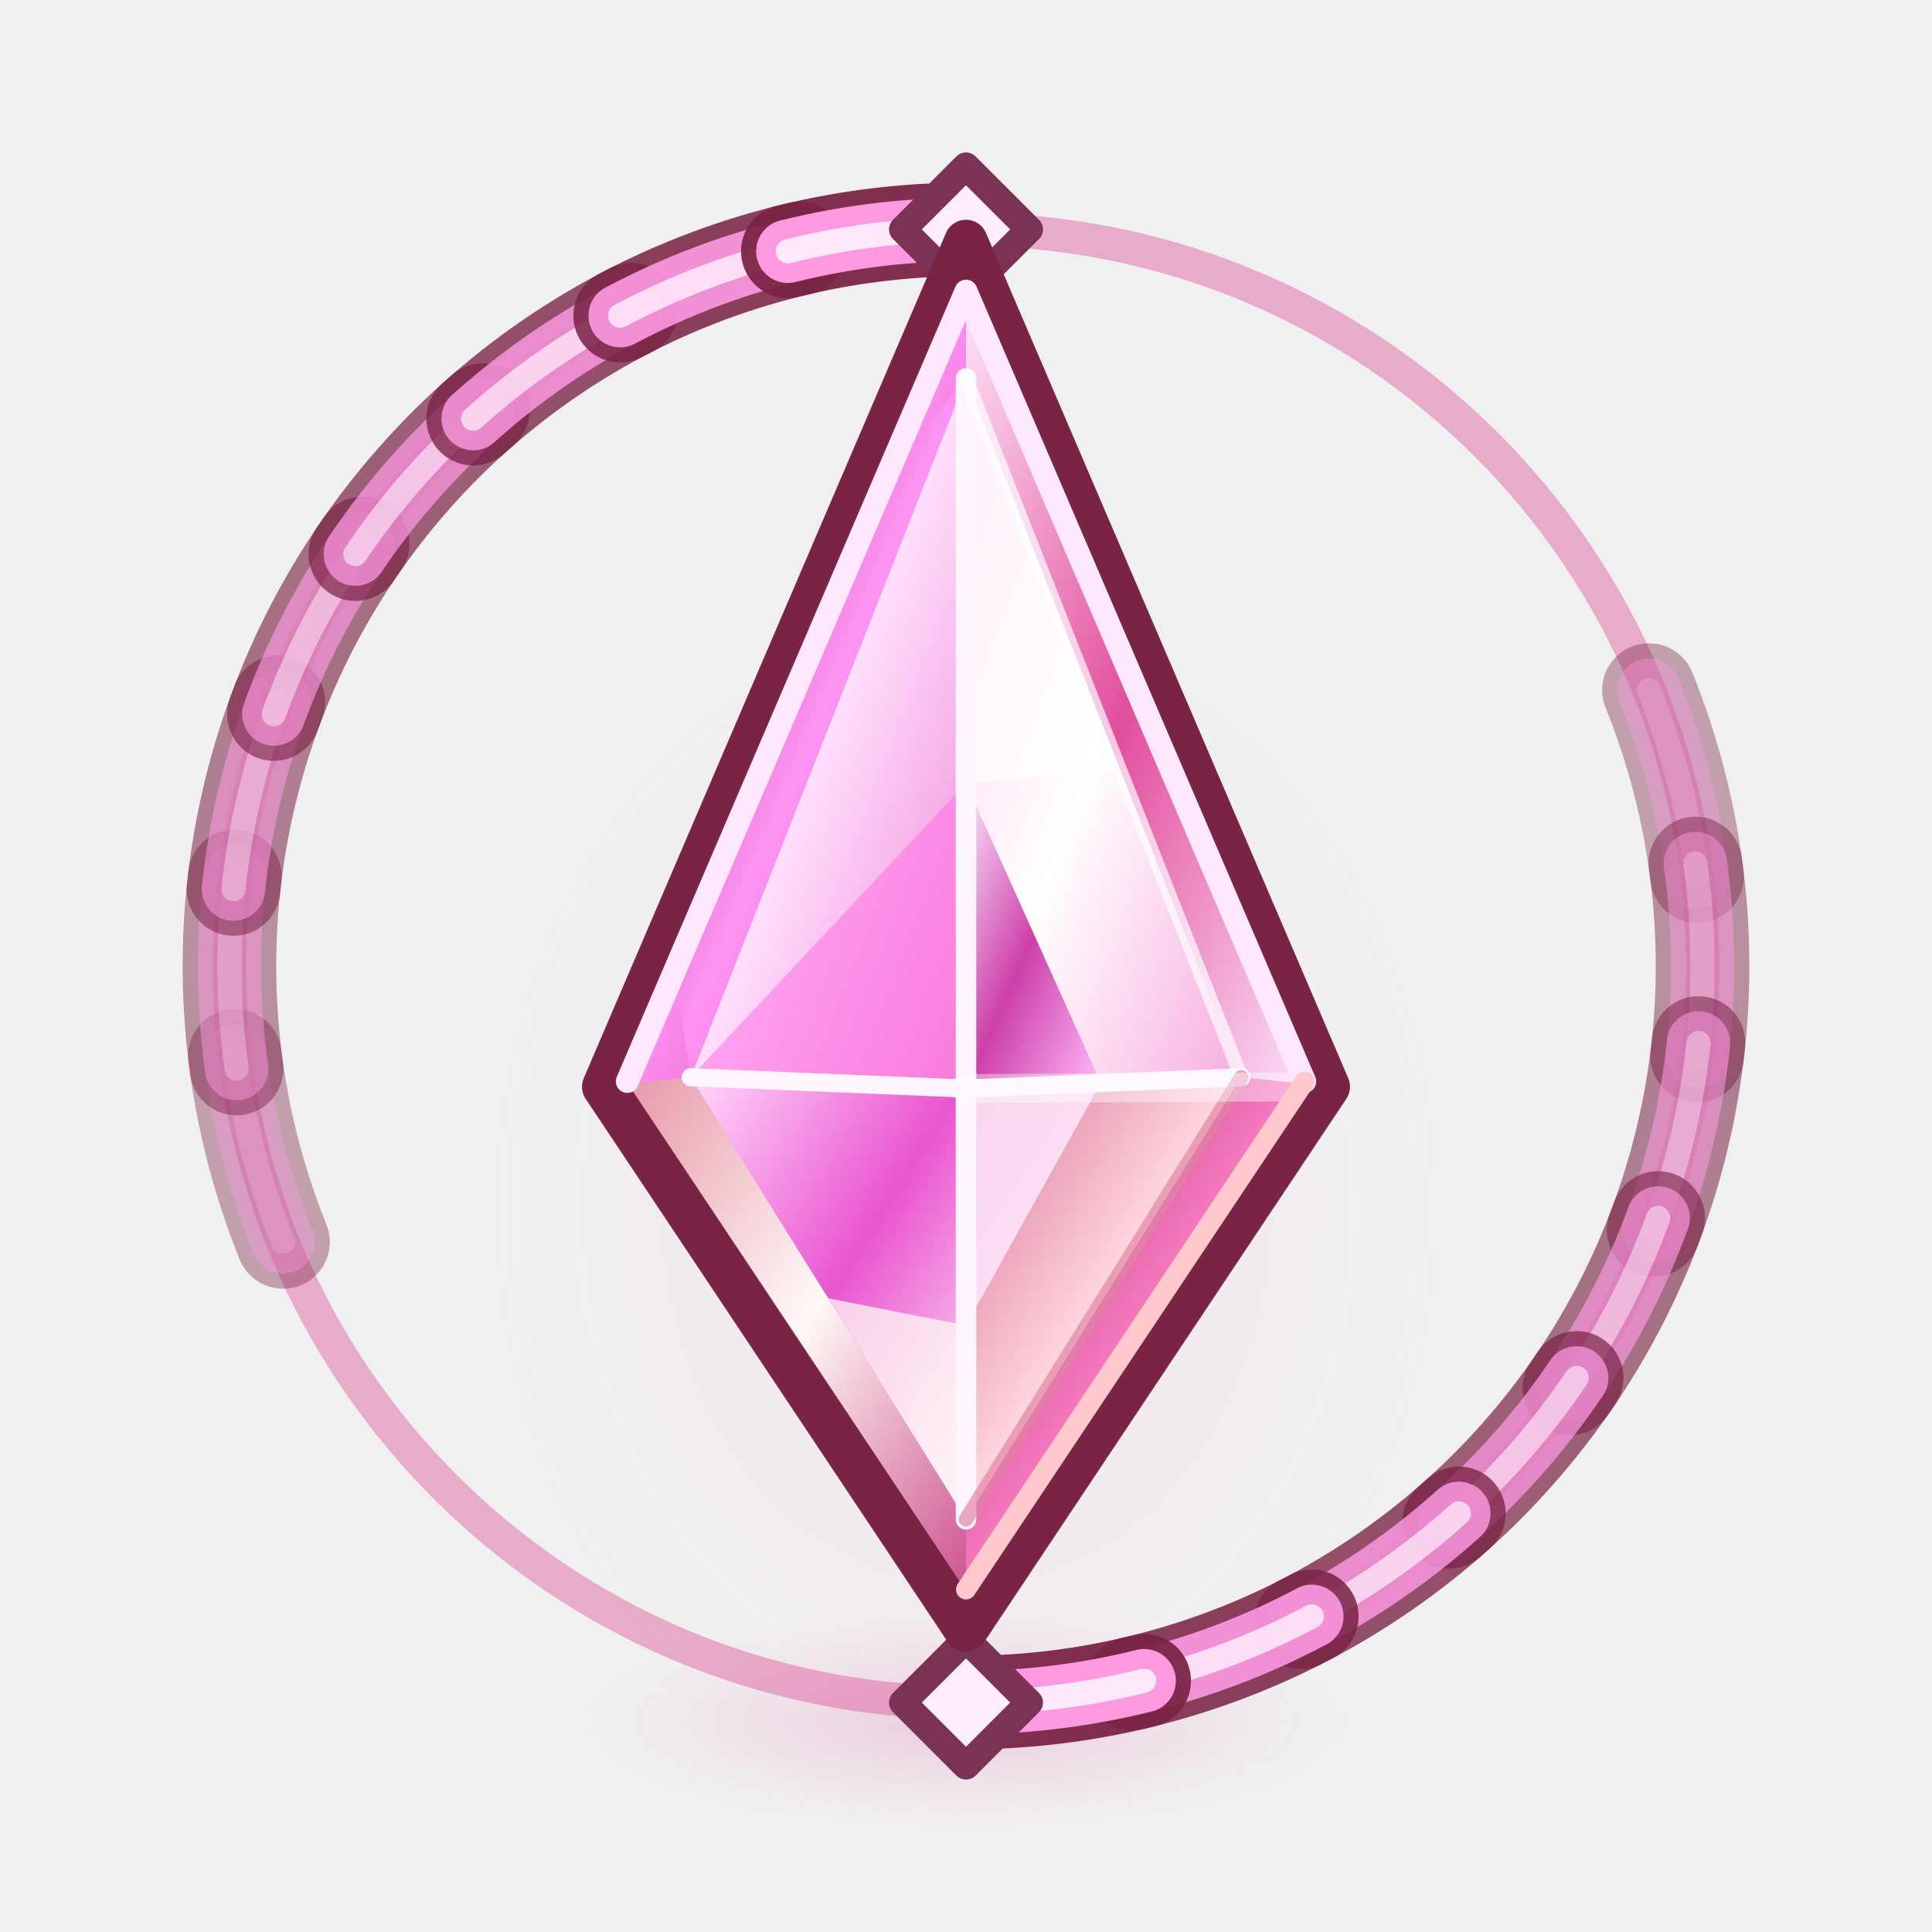
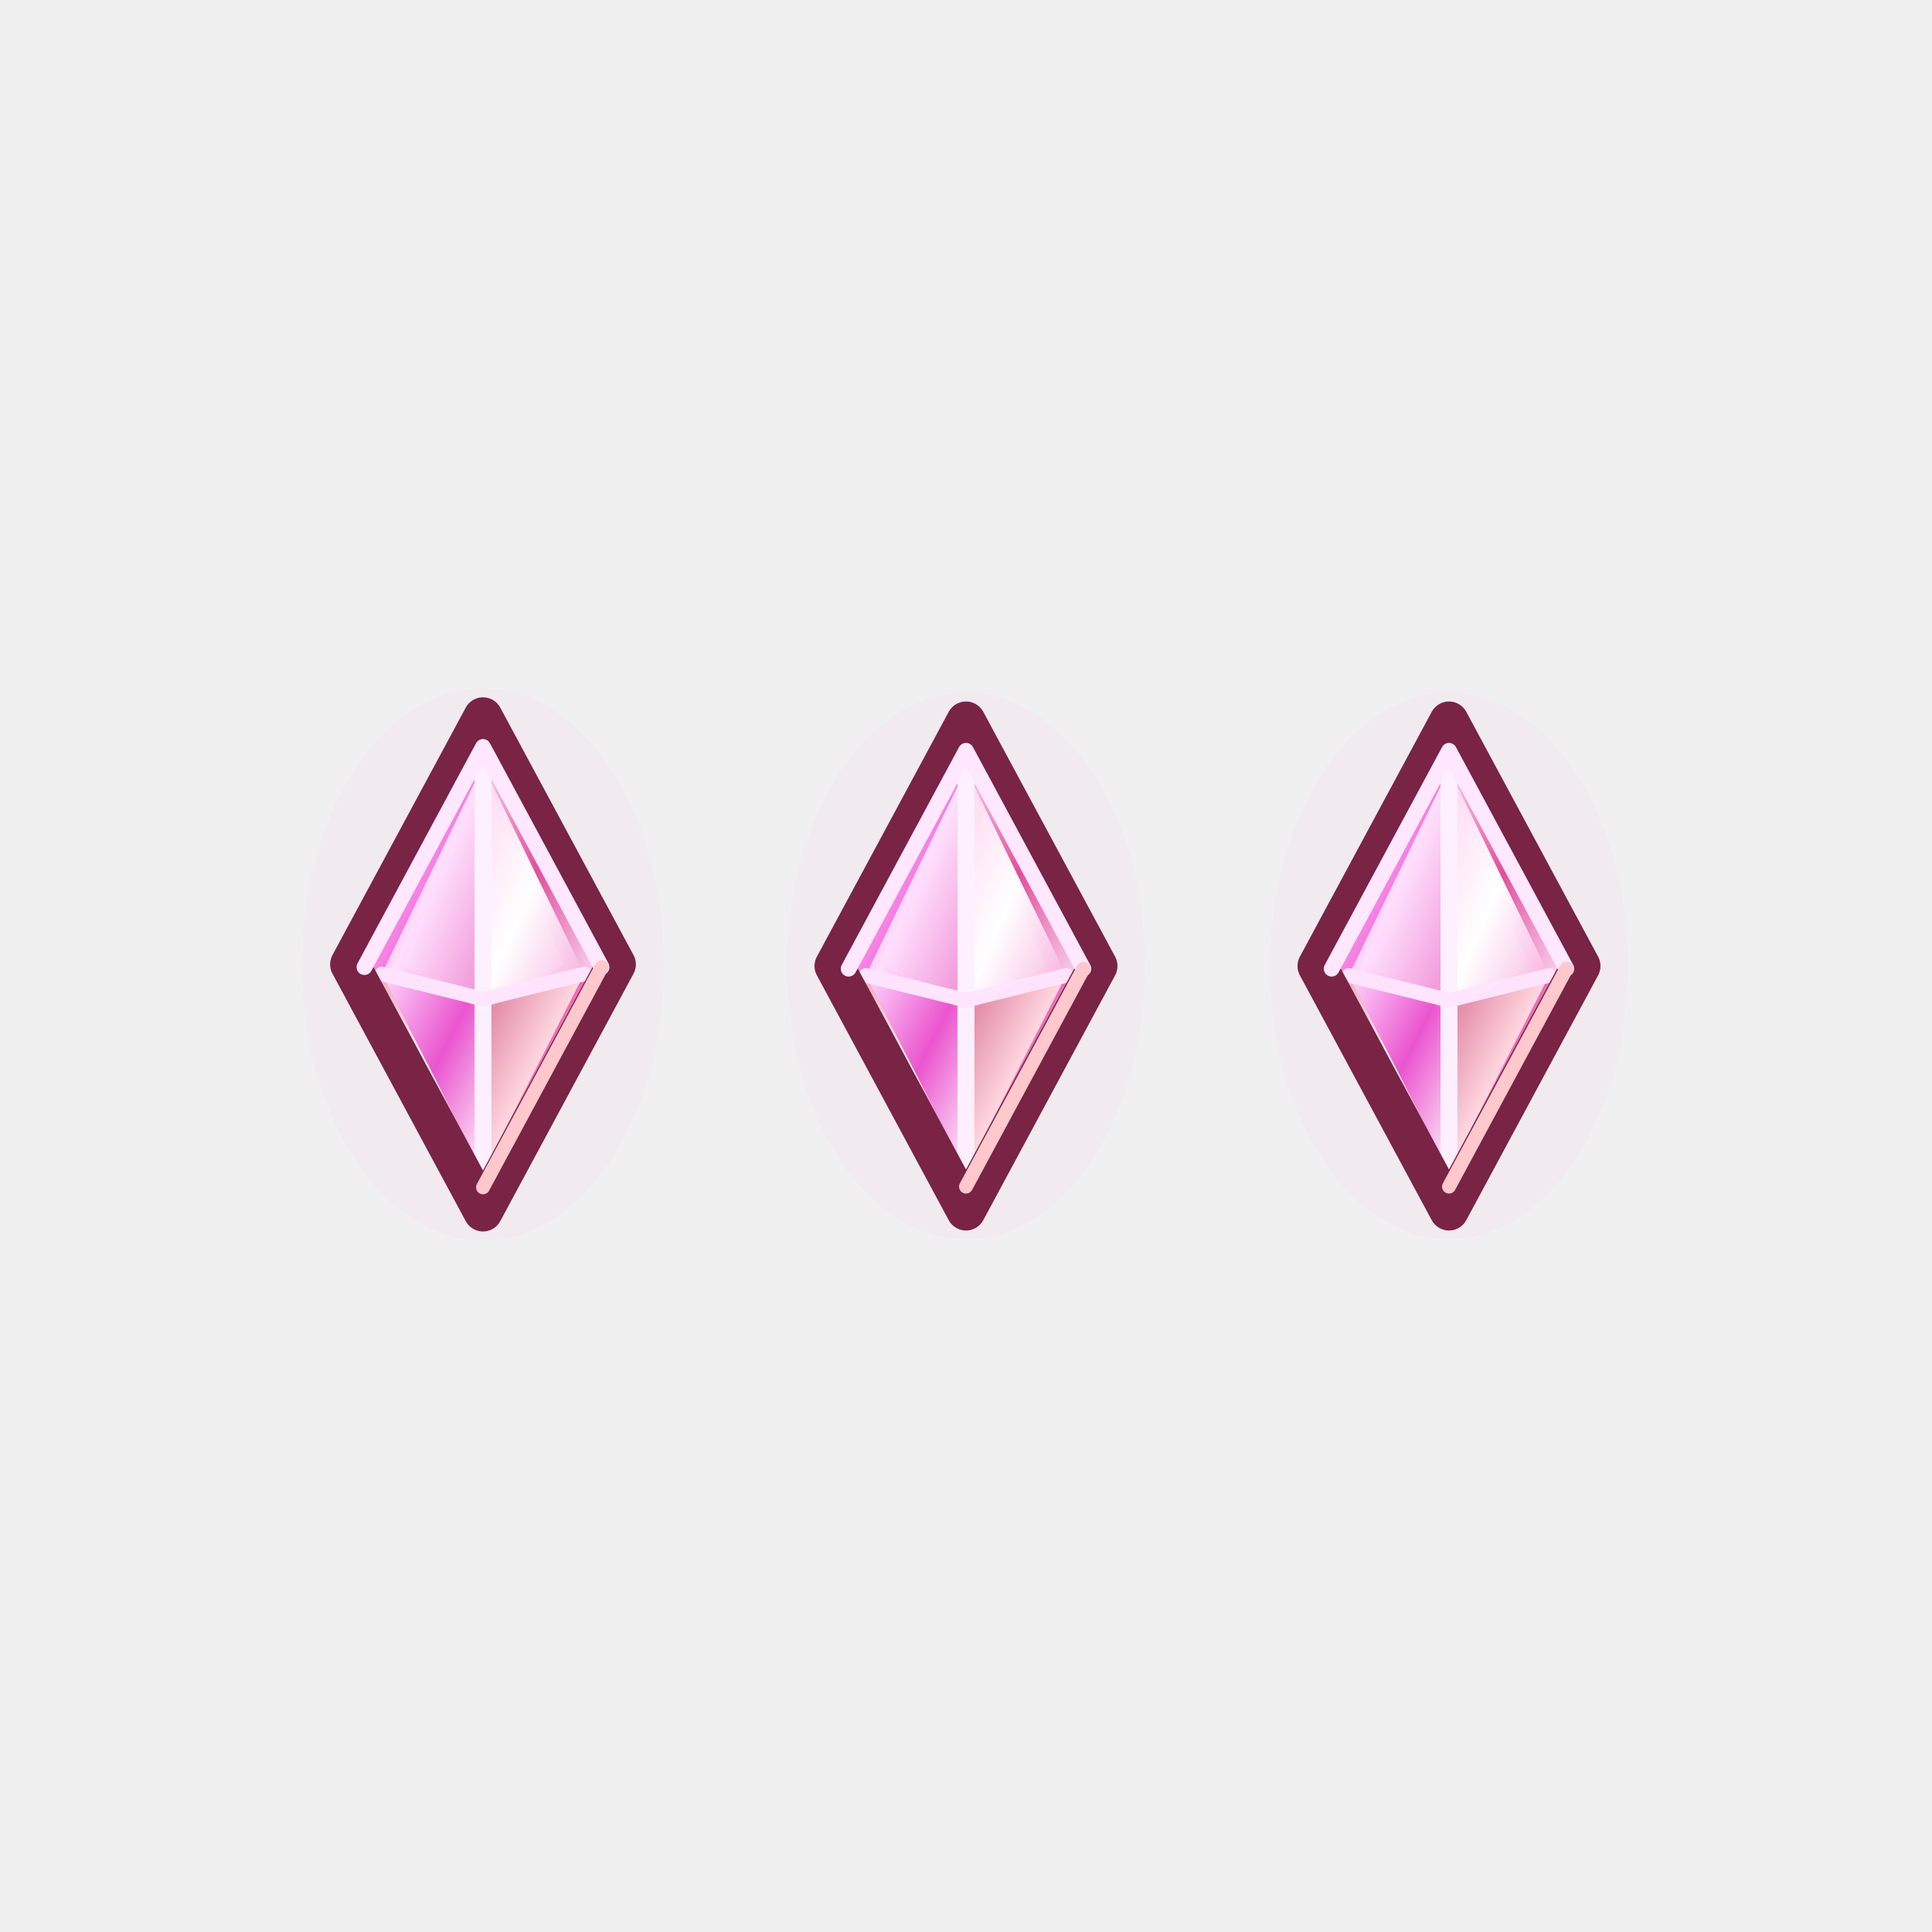
<svg xmlns="http://www.w3.org/2000/svg" width="32" height="32" viewBox="0 0 32 32">
  <defs>
    <linearGradient id="body" x1="0" y1="0" x2="1" y2="1">
      <stop stop-color="#ffe9fa" />
      <stop offset=".55" stop-color="#faa1df" />
      <stop offset="1" stop-color="#ffd8df" />
    </linearGradient>
    <linearGradient id="crown" x1="0" y1="0" x2=".8" y2="1">
      <stop stop-color="#ffb9dd" />
      <stop offset=".40" stop-color="#fef9ff" />
      <stop offset=".70" stop-color="#ffeafc" />
      <stop offset="1" stop-color="#f27dd8" />
    </linearGradient>
    <linearGradient id="left" x1="0" y1="0" x2="1" y2=".5">
      <stop stop-color="#a6326f" />
      <stop offset=".32" stop-color="#dc4eb4" />
      <stop offset=".78" stop-color="#ffbbf9" />
      <stop offset="1" stop-color="#fde9ff" />
    </linearGradient>
    <linearGradient id="right" x1="0" y1="0" x2=".7" y2="1">
      <stop stop-color="#f072c0" />
      <stop offset=".36" stop-color="#cb5490" />
      <stop offset=".7" stop-color="#ffd4ed" />
      <stop offset="1" stop-color="#fff3ed" />
    </linearGradient>
    <linearGradient id="foot" x1="0" y1="0" x2="1" y2="1">
      <stop stop-color="#ffb1fa" />
      <stop offset=".48" stop-color="#d951b3" />
      <stop offset=".52" stop-color="#ffd8fc" />
      <stop offset="1" stop-color="#eeb4ba" />
    </linearGradient>
    <linearGradient id="violet" x1="0" y1="0" x2="1" y2="1">
      <stop stop-color="#ffcbf7" />
      <stop offset=".5" stop-color="#e48e98" />
      <stop offset="1" stop-color="#ffd4d0" />
    </linearGradient>
    <linearGradient id="inner" x1="0" y1="0" x2="1" y2="0">
      <stop stop-color="#a63465" stop-opacity=".7" />
      <stop offset=".5" stop-color="#ffe0fd" stop-opacity=".25" />
      <stop offset="1" stop-color="#fffbff" stop-opacity=".8" />
    </linearGradient>
    <linearGradient id="refract" x1="0" y1="0" x2="1" y2="1">
      <stop stop-color="#fef3ff" />
      <stop offset=".46" stop-color="#ffc2ee" stop-opacity=".7" />
      <stop offset="1" stop-color="#f4babc" stop-opacity=".4" />
    </linearGradient>
    <linearGradient id="text" x1="0" y1="0" x2="1" y2="0">
      <stop stop-color="#e776bf" />
      <stop offset=".48" stop-color="#fef4ff" />
      <stop offset="1" stop-color="#ffa6c3" />
    </linearGradient>
    <radialGradient id="shadow">
      <stop stop-color="#db5797" stop-opacity=".25" />
      <stop offset=".55" stop-color="#e26cae" stop-opacity=".10" />
      <stop offset="1" stop-color="#ed8dbd" stop-opacity="0" />
    </radialGradient>
    <radialGradient id="halo">
      <stop stop-color="#ffbecc" stop-opacity=".10" />
      <stop offset=".6" stop-color="#ffa7e6" stop-opacity=".07" />
      <stop offset="1" stop-color="#ffd4f1" stop-opacity="0" />
    </radialGradient>
    <linearGradient id="edgeIce" x1="0" y1="0" x2="1" y2="1">
      <stop offset="0.0" stop-color="#ffedfb" />
      <stop offset="0.5" stop-color="#e24e9c" />
      <stop offset="1.0" stop-color="#fde9ff" />
    </linearGradient>
    <linearGradient id="edgeIndigo" x1="0" y1="0" x2="1" y2="1">
      <stop offset="0.0" stop-color="#9b1756" />
      <stop offset="0.5" stop-color="#ff83c9" />
      <stop offset="1.0" stop-color="#c66670" />
    </linearGradient>
    <linearGradient id="edgeLilac" x1="0" y1="0" x2="1" y2="1">
      <stop offset="0.0" stop-color="#e692a6" />
      <stop offset="0.5" stop-color="#fff9f5" />
      <stop offset="1.0" stop-color="#ca4787" />
    </linearGradient>
    <linearGradient id="edgeBlue" x1="0" y1="0" x2="1" y2="1">
      <stop offset="0.0" stop-color="#942d5d" />
      <stop offset="0.5" stop-color="#ff94f5" />
      <stop offset="1.0" stop-color="#ca319b" />
    </linearGradient>
    <linearGradient id="tableLight" x1="0" y1="0" x2="1" y2="1">
      <stop offset="0.0" stop-color="#ffd0ee" />
      <stop offset="0.5" stop-color="#ffffff" />
      <stop offset="1.0" stop-color="#f7acdd" />
    </linearGradient>
    <linearGradient id="tableBlue" x1="0" y1="0" x2="1" y2="1">
      <stop offset="0.0" stop-color="#d552a6" />
      <stop offset="0.5" stop-color="#ffdefd" />
      <stop offset="1.0" stop-color="#ed83d0" />
    </linearGradient>
    <linearGradient id="tableIce" x1="0" y1="0" x2="1" y2="1">
      <stop offset="0.0" stop-color="#ffd8fd" />
      <stop offset="0.5" stop-color="#ea55cf" />
      <stop offset="1.0" stop-color="#fff1fb" />
    </linearGradient>
    <linearGradient id="tableLilac" x1="0" y1="0" x2="1" y2="1">
      <stop offset="0.0" stop-color="#d97194" />
      <stop offset="0.5" stop-color="#ffd8e0" />
      <stop offset="1.0" stop-color="#fffbf7" />
    </linearGradient>
    <linearGradient id="reflectedBlue" x1="0" y1="0" x2="1" y2="1">
      <stop offset="0.0" stop-color="#fde8ff" />
      <stop offset="0.5" stop-color="#cc40a9" />
      <stop offset="1.0" stop-color="#ffbbf9" />
    </linearGradient>
  </defs>
-   <ellipse cx="16" cy="28.5" rx="6.4" ry="1.8" fill="url(#shadow)" stroke="none" stroke-width="0" stroke-linejoin="round" stroke-linecap="round" />
-   <ellipse cx="16" cy="20" rx="8" ry="10" fill="url(#halo)" stroke="none" stroke-width="0" stroke-linejoin="round" stroke-linecap="round" />
-   <ellipse cx="16" cy="16" rx="12.2" ry="12.2" fill="none" stroke="#dd5298" stroke-opacity="0.439" stroke-width="0.55" stroke-linejoin="round" stroke-linecap="round" />
-   <path d="M 4.688 20.57 A 12.2 12.2 0 0 1 3.891 17.487" fill="none" stroke="#792345" stroke-opacity="0.392" stroke-width="1.55" stroke-linejoin="round" stroke-linecap="round" />
-   <path d="M 4.688 20.57 A 12.2 12.2 0 0 1 3.891 17.487" fill="none" stroke="#ff9be4" stroke-opacity="0.372" stroke-width="1.05" stroke-linejoin="round" stroke-linecap="round" />
-   <path d="M 4.688 20.57 A 12.2 12.2 0 0 1 3.891 17.487" fill="none" stroke="#ffedfb" stroke-opacity="0.176" stroke-width="0.4" stroke-linejoin="round" stroke-linecap="round" />
-   <path d="M 3.919 17.698 A 12.2 12.2 0 0 1 3.891 14.513" fill="none" stroke="#792345" stroke-opacity="0.471" stroke-width="1.55" stroke-linejoin="round" stroke-linecap="round" />
-   <path d="M 3.919 17.698 A 12.2 12.2 0 0 1 3.891 14.513" fill="none" stroke="#ff9be4" stroke-opacity="0.459" stroke-width="1.05" stroke-linejoin="round" stroke-linecap="round" />
-   <path d="M 3.919 17.698 A 12.2 12.2 0 0 1 3.891 14.513" fill="none" stroke="#ffedfb" stroke-opacity="0.286" stroke-width="0.4" stroke-linejoin="round" stroke-linecap="round" />
-   <path d="M 3.867 14.725 A 12.2 12.2 0 0 1 4.61 11.628" fill="none" stroke="#792345" stroke-opacity="0.549" stroke-width="1.55" stroke-linejoin="round" stroke-linecap="round" />
-   <path d="M 3.867 14.725 A 12.2 12.2 0 0 1 4.61 11.628" fill="none" stroke="#ff9be4" stroke-opacity="0.545" stroke-width="1.05" stroke-linejoin="round" stroke-linecap="round" />
-   <path d="M 3.867 14.725 A 12.2 12.2 0 0 1 4.61 11.628" fill="none" stroke="#ffedfb" stroke-opacity="0.396" stroke-width="0.4" stroke-linejoin="round" stroke-linecap="round" />
-   <path d="M 4.536 11.827 A 12.2 12.2 0 0 1 6.006 9.002" fill="none" stroke="#792345" stroke-opacity="0.627" stroke-width="1.55" stroke-linejoin="round" stroke-linecap="round" />
-   <path d="M 4.536 11.827 A 12.2 12.2 0 0 1 6.006 9.002" fill="none" stroke="#ff9be4" stroke-opacity="0.631" stroke-width="1.05" stroke-linejoin="round" stroke-linecap="round" />
-   <path d="M 4.536 11.827 A 12.2 12.2 0 0 1 6.006 9.002" fill="none" stroke="#ffedfb" stroke-opacity="0.506" stroke-width="0.4" stroke-linejoin="round" stroke-linecap="round" />
-   <path d="M 5.886 9.178 A 12.2 12.2 0 0 1 7.996 6.793" fill="none" stroke="#792345" stroke-opacity="0.706" stroke-width="1.55" stroke-linejoin="round" stroke-linecap="round" />
-   <path d="M 5.886 9.178 A 12.2 12.2 0 0 1 7.996 6.793" fill="none" stroke="#ff9be4" stroke-opacity="0.718" stroke-width="1.05" stroke-linejoin="round" stroke-linecap="round" />
-   <path d="M 5.886 9.178 A 12.2 12.2 0 0 1 7.996 6.793" fill="none" stroke="#ffedfb" stroke-opacity="0.616" stroke-width="0.4" stroke-linejoin="round" stroke-linecap="round" />
-   <path d="M 7.837 6.934 A 12.2 12.2 0 0 1 10.461 5.13" fill="none" stroke="#792345" stroke-opacity="0.784" stroke-width="1.55" stroke-linejoin="round" stroke-linecap="round" />
-   <path d="M 7.837 6.934 A 12.2 12.2 0 0 1 10.461 5.13" fill="none" stroke="#ff9be4" stroke-opacity="0.804" stroke-width="1.05" stroke-linejoin="round" stroke-linecap="round" />
-   <path d="M 7.837 6.934 A 12.2 12.2 0 0 1 10.461 5.13" fill="none" stroke="#ffedfb" stroke-opacity="0.726" stroke-width="0.4" stroke-linejoin="round" stroke-linecap="round" />
-   <path d="M 10.272 5.228 A 12.2 12.2 0 0 1 13.256 4.113" fill="none" stroke="#792345" stroke-opacity="0.863" stroke-width="1.55" stroke-linejoin="round" stroke-linecap="round" />
-   <path d="M 10.272 5.228 A 12.2 12.2 0 0 1 13.256 4.113" fill="none" stroke="#ff9be4" stroke-opacity="0.89" stroke-width="1.05" stroke-linejoin="round" stroke-linecap="round" />
-   <path d="M 10.272 5.228 A 12.2 12.2 0 0 1 13.256 4.113" fill="none" stroke="#ffedfb" stroke-opacity="0.835" stroke-width="0.4" stroke-linejoin="round" stroke-linecap="round" />
-   <path d="M 13.049 4.162 A 12.2 12.2 0 0 1 16.213 3.802" fill="none" stroke="#792345" stroke-opacity="0.941" stroke-width="1.55" stroke-linejoin="round" stroke-linecap="round" />
-   <path d="M 13.049 4.162 A 12.2 12.2 0 0 1 16.213 3.802" fill="none" stroke="#ff9be4" stroke-opacity="0.977" stroke-width="1.05" stroke-linejoin="round" stroke-linecap="round" />
-   <path d="M 13.049 4.162 A 12.2 12.2 0 0 1 16.213 3.802" fill="none" stroke="#ffedfb" stroke-opacity="0.945" stroke-width="0.4" stroke-linejoin="round" stroke-linecap="round" />
-   <polygon points="16,2.75 17.05,3.8 16,4.85 14.95,3.8" fill="#ffedfb" stroke="#7b3355" stroke-width="0.45" stroke-linejoin="round" stroke-linecap="round" />
-   <path d="M 27.312 11.43 A 12.2 12.2 0 0 1 28.109 14.513" fill="none" stroke="#792345" stroke-opacity="0.392" stroke-width="1.55" stroke-linejoin="round" stroke-linecap="round" />
-   <path d="M 27.312 11.43 A 12.2 12.2 0 0 1 28.109 14.513" fill="none" stroke="#ff9be4" stroke-opacity="0.372" stroke-width="1.05" stroke-linejoin="round" stroke-linecap="round" />
-   <path d="M 27.312 11.43 A 12.2 12.2 0 0 1 28.109 14.513" fill="none" stroke="#ffedfb" stroke-opacity="0.176" stroke-width="0.4" stroke-linejoin="round" stroke-linecap="round" />
-   <path d="M 28.081 14.302 A 12.2 12.2 0 0 1 28.109 17.487" fill="none" stroke="#792345" stroke-opacity="0.471" stroke-width="1.55" stroke-linejoin="round" stroke-linecap="round" />
-   <path d="M 28.081 14.302 A 12.2 12.2 0 0 1 28.109 17.487" fill="none" stroke="#ff9be4" stroke-opacity="0.459" stroke-width="1.05" stroke-linejoin="round" stroke-linecap="round" />
-   <path d="M 28.081 14.302 A 12.2 12.2 0 0 1 28.109 17.487" fill="none" stroke="#ffedfb" stroke-opacity="0.286" stroke-width="0.4" stroke-linejoin="round" stroke-linecap="round" />
-   <path d="M 28.133 17.275 A 12.2 12.2 0 0 1 27.39 20.372" fill="none" stroke="#792345" stroke-opacity="0.549" stroke-width="1.55" stroke-linejoin="round" stroke-linecap="round" />
-   <path d="M 28.133 17.275 A 12.2 12.2 0 0 1 27.39 20.372" fill="none" stroke="#ff9be4" stroke-opacity="0.545" stroke-width="1.05" stroke-linejoin="round" stroke-linecap="round" />
-   <path d="M 28.133 17.275 A 12.2 12.2 0 0 1 27.39 20.372" fill="none" stroke="#ffedfb" stroke-opacity="0.396" stroke-width="0.4" stroke-linejoin="round" stroke-linecap="round" />
-   <path d="M 27.464 20.173 A 12.2 12.2 0 0 1 25.994 22.998" fill="none" stroke="#792345" stroke-opacity="0.627" stroke-width="1.55" stroke-linejoin="round" stroke-linecap="round" />
-   <path d="M 27.464 20.173 A 12.2 12.2 0 0 1 25.994 22.998" fill="none" stroke="#ff9be4" stroke-opacity="0.631" stroke-width="1.05" stroke-linejoin="round" stroke-linecap="round" />
-   <path d="M 27.464 20.173 A 12.2 12.2 0 0 1 25.994 22.998" fill="none" stroke="#ffedfb" stroke-opacity="0.506" stroke-width="0.4" stroke-linejoin="round" stroke-linecap="round" />
-   <path d="M 26.114 22.822 A 12.2 12.2 0 0 1 24.004 25.207" fill="none" stroke="#792345" stroke-opacity="0.706" stroke-width="1.55" stroke-linejoin="round" stroke-linecap="round" />
-   <path d="M 26.114 22.822 A 12.2 12.2 0 0 1 24.004 25.207" fill="none" stroke="#ff9be4" stroke-opacity="0.718" stroke-width="1.05" stroke-linejoin="round" stroke-linecap="round" />
-   <path d="M 26.114 22.822 A 12.2 12.2 0 0 1 24.004 25.207" fill="none" stroke="#ffedfb" stroke-opacity="0.616" stroke-width="0.4" stroke-linejoin="round" stroke-linecap="round" />
-   <path d="M 24.163 25.066 A 12.2 12.2 0 0 1 21.539 26.87" fill="none" stroke="#792345" stroke-opacity="0.784" stroke-width="1.55" stroke-linejoin="round" stroke-linecap="round" />
-   <path d="M 24.163 25.066 A 12.2 12.2 0 0 1 21.539 26.87" fill="none" stroke="#ff9be4" stroke-opacity="0.804" stroke-width="1.05" stroke-linejoin="round" stroke-linecap="round" />
-   <path d="M 24.163 25.066 A 12.2 12.2 0 0 1 21.539 26.87" fill="none" stroke="#ffedfb" stroke-opacity="0.726" stroke-width="0.4" stroke-linejoin="round" stroke-linecap="round" />
-   <path d="M 21.728 26.772 A 12.2 12.2 0 0 1 18.744 27.887" fill="none" stroke="#792345" stroke-opacity="0.863" stroke-width="1.55" stroke-linejoin="round" stroke-linecap="round" />
-   <path d="M 21.728 26.772 A 12.2 12.2 0 0 1 18.744 27.887" fill="none" stroke="#ff9be4" stroke-opacity="0.89" stroke-width="1.05" stroke-linejoin="round" stroke-linecap="round" />
-   <path d="M 21.728 26.772 A 12.2 12.2 0 0 1 18.744 27.887" fill="none" stroke="#ffedfb" stroke-opacity="0.835" stroke-width="0.4" stroke-linejoin="round" stroke-linecap="round" />
-   <path d="M 18.951 27.838 A 12.2 12.2 0 0 1 15.787 28.198" fill="none" stroke="#792345" stroke-opacity="0.941" stroke-width="1.55" stroke-linejoin="round" stroke-linecap="round" />
-   <path d="M 18.951 27.838 A 12.2 12.2 0 0 1 15.787 28.198" fill="none" stroke="#ff9be4" stroke-opacity="0.977" stroke-width="1.05" stroke-linejoin="round" stroke-linecap="round" />
-   <path d="M 18.951 27.838 A 12.2 12.2 0 0 1 15.787 28.198" fill="none" stroke="#ffedfb" stroke-opacity="0.945" stroke-width="0.4" stroke-linejoin="round" stroke-linecap="round" />
-   <polygon points="16,27.15 17.05,28.2 16,29.25 14.95,28.2" fill="#ffedfb" stroke="#7b3355" stroke-width="0.45" stroke-linejoin="round" stroke-linecap="round" />
-   <polygon points="16,4 22,18 16,27 10,18" fill="url(#body)" stroke="none" stroke-width="0.7" stroke-linejoin="round" stroke-linecap="round" />
-   <polygon points="16,4 22,18 16,18.03" fill="url(#crown)" stroke="none" stroke-width="0.7" stroke-linejoin="round" stroke-linecap="round" />
-   <polygon points="22,18 16,27 16,18.03" fill="url(#right)" stroke="none" stroke-width="0.7" stroke-linejoin="round" stroke-linecap="round" />
-   <polygon points="16,27 10,18 16,18.03" fill="url(#foot)" stroke="none" stroke-width="0.7" stroke-linejoin="round" stroke-linecap="round" />
-   <polygon points="10,18 16,4 16,18.03" fill="url(#left)" stroke="none" stroke-width="0.7" stroke-linejoin="round" stroke-linecap="round" />
-   <polygon points="16,4 22,18 20.56,17.842 16,6.268" fill="url(#edgeIce)" stroke="none" stroke-width="0.7" stroke-linejoin="round" stroke-linecap="round" />
-   <polygon points="22,18 16,27 16,25.165 20.56,17.842" fill="url(#edgeIndigo)" stroke="none" stroke-width="0.7" stroke-linejoin="round" stroke-linecap="round" />
-   <polygon points="16,27 10,18 11.44,17.842 16,25.165" fill="url(#edgeLilac)" stroke="none" stroke-width="0.7" stroke-linejoin="round" stroke-linecap="round" />
-   <polygon points="10,18 16,4 16,6.268 11.44,17.842" fill="url(#edgeBlue)" stroke="none" stroke-width="0.7" stroke-linejoin="round" stroke-linecap="round" />
-   <polygon points="16,6.268 20.56,17.842 16,18.03" fill="url(#tableLight)" stroke="none" stroke-width="0.7" stroke-linejoin="round" stroke-linecap="round" />
-   <polygon points="16,6.268 16,18.03 11.44,17.842" fill="url(#tableBlue)" stroke="none" stroke-width="0.7" stroke-linejoin="round" stroke-linecap="round" />
-   <polygon points="11.44,17.842 16,18.03 16,25.165" fill="url(#tableIce)" stroke="none" stroke-width="0.7" stroke-linejoin="round" stroke-linecap="round" />
-   <polygon points="20.56,17.842 16,25.165 16,18.03" fill="url(#tableLilac)" stroke="none" stroke-width="0.7" stroke-linejoin="round" stroke-linecap="round" />
-   <polygon points="16,6.268 16,12.972 18.554,12.749" fill="#ffffff" fill-opacity="0.69" stroke="none" stroke-width="0.7" stroke-linejoin="round" stroke-linecap="round" />
-   <polygon points="16,12.972 18.234,17.938 16,18.03" fill="url(#reflectedBlue)" stroke="none" stroke-width="0.7" stroke-linejoin="round" stroke-linecap="round" />
-   <polygon points="11.44,17.842 16,12.972 16,18.03" fill="#ff72e5" fill-opacity="0.569" stroke="none" stroke-width="0.7" stroke-linejoin="round" stroke-linecap="round" />
-   <polygon points="16,18.03 18.234,17.938 16,21.954" fill="#ffe6fc" fill-opacity="0.851" stroke="none" stroke-width="0.7" stroke-linejoin="round" stroke-linecap="round" />
-   <polygon points="16,25.165 16,21.954 13.72,21.503" fill="#fffbf4" fill-opacity="0.729" stroke="none" stroke-width="0.7" stroke-linejoin="round" stroke-linecap="round" />
-   <polygon points="14.02,8.62 11.08,15.48 11.44,17.842 16,6.268" fill="url(#edgeBlue)" stroke="none" stroke-width="0.7" stroke-linejoin="round" stroke-linecap="round" />
-   <polyline points="16,6.268 16,18.03 16,25.165" fill="none" stroke="#fef5ff" stroke-width="0.34" stroke-linejoin="round" stroke-linecap="round" />
-   <polyline points="11.44,17.842 16,18.03 20.56,17.842" fill="none" stroke="#fef5ff" stroke-width="0.3" stroke-linejoin="round" stroke-linecap="round" />
-   <polyline points="16,6.268 20.56,17.842" fill="none" stroke="#ffffff" stroke-opacity="0.69" stroke-width="0.23" stroke-linejoin="round" stroke-linecap="round" />
-   <polyline points="20.56,17.842 16,25.165" fill="none" stroke="#df84a4" stroke-opacity="0.69" stroke-width="0.24" stroke-linejoin="round" stroke-linecap="round" />
-   <defs>
-     <linearGradient id="sweep76" gradientUnits="userSpaceOnUse" x1="16.0" y1="-1.75" x2="16.0" y2="9.75">
-       <stop stop-color="#fff" stop-opacity="0" />
-       <stop offset=".3" stop-color="#ffdefc" stop-opacity="0.0" />
-       <stop offset=".5" stop-color="#fff" stop-opacity="0.0" />
-       <stop offset=".7" stop-color="#ffe7f7" stop-opacity="0.0" />
-       <stop offset="1" stop-color="#fff" stop-opacity="0" />
-     </linearGradient>
-   </defs>
-   <polygon points="16,4 22,18 16,27 10,18" fill="url(#sweep76)" />
-   <polygon points="16,4 22,18 16,18.03" fill="#ffffff" fill-opacity="0" stroke="none" stroke-width="0.7" stroke-linejoin="round" stroke-linecap="round" />
-   <polyline points="16,18.03 22,18" fill="none" stroke="#ffffff" stroke-opacity="0.392" stroke-width="0.48" stroke-linejoin="round" stroke-linecap="round" />
-   <polyline points="16,4 22,18 16,27 10,18 16,4" fill="none" stroke="#792345" stroke-width="0.72" stroke-linejoin="round" stroke-linecap="round" />
-   <polyline points="10.39,17.912 16,4.822 21.61,17.912" fill="none" stroke="#ffe7fd" stroke-width="0.38" stroke-linejoin="round" stroke-linecap="round" />
-   <polyline points="21.61,17.912 16,26.327" fill="none" stroke="#ffc8cd" stroke-width="0.33" stroke-linejoin="round" stroke-linecap="round" />
+   <ellipse cx="8" cy="15.974" rx="2.995" ry="4.572" fill="#ff9be4" fill-opacity="0.074" stroke="none" stroke-width="0" stroke-linejoin="round" stroke-linecap="round" />
+   <polygon points="8,11.875 10.207,15.973 8,20.072 5.793,15.973" fill="url(#body)" stroke="none" stroke-width="0.7" stroke-linejoin="round" stroke-linecap="round" />
+   <polygon points="8,11.875 10.207,15.973 8,16.547" fill="url(#crown)" stroke="none" stroke-width="0.7" stroke-linejoin="round" stroke-linecap="round" />
+   <polygon points="10.207,15.973 8,20.072 8,16.547" fill="url(#right)" stroke="none" stroke-width="0.7" stroke-linejoin="round" stroke-linecap="round" />
+   <polygon points="8,20.072 5.793,15.973 8,16.547" fill="url(#foot)" stroke="none" stroke-width="0.7" stroke-linejoin="round" stroke-linecap="round" />
+   <polygon points="5.793,15.973 8,11.875 8,16.547" fill="url(#left)" stroke="none" stroke-width="0.7" stroke-linejoin="round" stroke-linecap="round" />
+   <polygon points="8,11.875 10.207,15.973 9.677,16.131 8,12.683" fill="url(#edgeIce)" stroke="none" stroke-width="0.7" stroke-linejoin="round" stroke-linecap="round" />
+   <polygon points="10.207,15.973 8,20.072 8,19.418 9.677,16.131" fill="url(#edgeIndigo)" stroke="none" stroke-width="0.7" stroke-linejoin="round" stroke-linecap="round" />
+   <polygon points="8,20.072 5.793,15.973 6.323,16.131 8,19.418" fill="url(#edgeLilac)" stroke="none" stroke-width="0.7" stroke-linejoin="round" stroke-linecap="round" />
+   <polygon points="5.793,15.973 8,11.875 8,12.683 6.323,16.131" fill="url(#edgeBlue)" stroke="none" stroke-width="0.7" stroke-linejoin="round" stroke-linecap="round" />
+   <polygon points="8,12.683 9.677,16.131 8,16.547" fill="url(#tableLight)" stroke="none" stroke-width="0.7" stroke-linejoin="round" stroke-linecap="round" />
+   <polygon points="8,12.683 8,16.547 6.323,16.131" fill="url(#tableBlue)" stroke="none" stroke-width="0.7" stroke-linejoin="round" stroke-linecap="round" />
+   <polygon points="6.323,16.131 8,16.547 8,19.418" fill="url(#tableIce)" stroke="none" stroke-width="0.7" stroke-linejoin="round" stroke-linecap="round" />
+   <polygon points="9.677,16.131 8,19.418 8,16.547" fill="url(#tableLilac)" stroke="none" stroke-width="0.7" stroke-linejoin="round" stroke-linecap="round" />
+   <polyline points="8,12.683 8,16.547 8,19.418" fill="none" stroke="#feefff" stroke-width="0.28" stroke-linejoin="round" stroke-linecap="round" />
+   <polyline points="6.323,16.131 8,16.547 9.677,16.131" fill="none" stroke="#ffe3fd" stroke-width="0.24" stroke-linejoin="round" stroke-linecap="round" />
+   <polyline points="8,11.875 10.207,15.973 8,20.072 5.793,15.973 8,11.875" fill="none" stroke="#792345" stroke-width="0.65" stroke-linejoin="round" stroke-linecap="round" />
+   <polyline points="6.036,16.019 8,12.371 9.964,16.019" fill="none" stroke="#ffe7fd" stroke-width="0.26" stroke-linejoin="round" stroke-linecap="round" />
+   <polyline points="9.964,16.019 8,19.666" fill="none" stroke="#ffc8cd" stroke-width="0.23" stroke-linejoin="round" stroke-linecap="round" />
+   <polygon points="8,12.742 9.34,15.973 8,16.762 6.66,15.973" fill="#ffffff" fill-opacity="0.102" stroke="none" stroke-width="0.7" stroke-linejoin="round" stroke-linecap="round" />
+   <ellipse cx="16" cy="16.0" rx="2.964" ry="4.524" fill="#ff9be4" fill-opacity="0.071" stroke="none" stroke-width="0" stroke-linejoin="round" stroke-linecap="round" />
+   <polygon points="16,11.944 18.184,16 16,20.056 13.816,16" fill="url(#body)" stroke="none" stroke-width="0.7" stroke-linejoin="round" stroke-linecap="round" />
+   <polygon points="16,11.944 18.184,16 16,16.568" fill="url(#crown)" stroke="none" stroke-width="0.7" stroke-linejoin="round" stroke-linecap="round" />
+   <polygon points="18.184,16 16,20.056 16,16.568" fill="url(#right)" stroke="none" stroke-width="0.7" stroke-linejoin="round" stroke-linecap="round" />
+   <polygon points="16,20.056 13.816,16 16,16.568" fill="url(#foot)" stroke="none" stroke-width="0.7" stroke-linejoin="round" stroke-linecap="round" />
+   <polygon points="13.816,16 16,11.944 16,16.568" fill="url(#left)" stroke="none" stroke-width="0.7" stroke-linejoin="round" stroke-linecap="round" />
+   <polygon points="16,11.944 18.184,16 17.66,16.156 16,12.744" fill="url(#edgeIce)" stroke="none" stroke-width="0.7" stroke-linejoin="round" stroke-linecap="round" />
+   <polygon points="18.184,16 16,20.056 16,19.409 17.66,16.156" fill="url(#edgeIndigo)" stroke="none" stroke-width="0.7" stroke-linejoin="round" stroke-linecap="round" />
+   <polygon points="16,20.056 13.816,16 14.34,16.156 16,19.409" fill="url(#edgeLilac)" stroke="none" stroke-width="0.7" stroke-linejoin="round" stroke-linecap="round" />
+   <polygon points="13.816,16 16,11.944 16,12.744 14.34,16.156" fill="url(#edgeBlue)" stroke="none" stroke-width="0.7" stroke-linejoin="round" stroke-linecap="round" />
+   <polygon points="16,12.744 17.66,16.156 16,16.568" fill="url(#tableLight)" stroke="none" stroke-width="0.7" stroke-linejoin="round" stroke-linecap="round" />
+   <polygon points="16,12.744 16,16.568 14.34,16.156" fill="url(#tableBlue)" stroke="none" stroke-width="0.7" stroke-linejoin="round" stroke-linecap="round" />
+   <polygon points="14.34,16.156 16,16.568 16,19.409" fill="url(#tableIce)" stroke="none" stroke-width="0.7" stroke-linejoin="round" stroke-linecap="round" />
+   <polygon points="17.66,16.156 16,19.409 16,16.568" fill="url(#tableLilac)" stroke="none" stroke-width="0.7" stroke-linejoin="round" stroke-linecap="round" />
+   <polyline points="16,12.744 16,16.568 16,19.409" fill="none" stroke="#feefff" stroke-width="0.28" stroke-linejoin="round" stroke-linecap="round" />
+   <polyline points="14.34,16.156 16,16.568 17.66,16.156" fill="none" stroke="#ffe3fd" stroke-width="0.24" stroke-linejoin="round" stroke-linecap="round" />
+   <polyline points="16,11.944 18.184,16 16,20.056 13.816,16 16,11.944" fill="none" stroke="#792345" stroke-width="0.65" stroke-linejoin="round" stroke-linecap="round" />
+   <polyline points="14.056,16.045 16,12.435 17.944,16.045" fill="none" stroke="#ffe7fd" stroke-width="0.26" stroke-linejoin="round" stroke-linecap="round" />
+   <polyline points="17.944,16.045 16,19.654" fill="none" stroke="#ffc8cd" stroke-width="0.23" stroke-linejoin="round" stroke-linecap="round" />
+   <polygon points="16,12.802 17.326,16 16,16.78 14.674,16" fill="#ffffff" fill-opacity="0.086" stroke="none" stroke-width="0.7" stroke-linejoin="round" stroke-linecap="round" />
+   <ellipse cx="24" cy="16.0" rx="2.964" ry="4.524" fill="#ff9be4" fill-opacity="0.071" stroke="none" stroke-width="0" stroke-linejoin="round" stroke-linecap="round" />
+   <polygon points="24,11.944 26.184,16 24,20.056 21.816,16" fill="url(#body)" stroke="none" stroke-width="0.7" stroke-linejoin="round" stroke-linecap="round" />
+   <polygon points="24,11.944 26.184,16 24,16.568" fill="url(#crown)" stroke="none" stroke-width="0.7" stroke-linejoin="round" stroke-linecap="round" />
+   <polygon points="26.184,16 24,20.056 24,16.568" fill="url(#right)" stroke="none" stroke-width="0.7" stroke-linejoin="round" stroke-linecap="round" />
+   <polygon points="24,20.056 21.816,16 24,16.568" fill="url(#foot)" stroke="none" stroke-width="0.7" stroke-linejoin="round" stroke-linecap="round" />
+   <polygon points="21.816,16 24,11.944 24,16.568" fill="url(#left)" stroke="none" stroke-width="0.7" stroke-linejoin="round" stroke-linecap="round" />
+   <polygon points="24,11.944 26.184,16 25.66,16.156 24,12.744" fill="url(#edgeIce)" stroke="none" stroke-width="0.7" stroke-linejoin="round" stroke-linecap="round" />
+   <polygon points="26.184,16 24,20.056 24,19.409 25.66,16.156" fill="url(#edgeIndigo)" stroke="none" stroke-width="0.7" stroke-linejoin="round" stroke-linecap="round" />
+   <polygon points="24,20.056 21.816,16 22.34,16.156 24,19.409" fill="url(#edgeLilac)" stroke="none" stroke-width="0.7" stroke-linejoin="round" stroke-linecap="round" />
+   <polygon points="21.816,16 24,11.944 24,12.744 22.34,16.156" fill="url(#edgeBlue)" stroke="none" stroke-width="0.7" stroke-linejoin="round" stroke-linecap="round" />
+   <polygon points="24,12.744 25.66,16.156 24,16.568" fill="url(#tableLight)" stroke="none" stroke-width="0.7" stroke-linejoin="round" stroke-linecap="round" />
+   <polygon points="24,12.744 24,16.568 22.34,16.156" fill="url(#tableBlue)" stroke="none" stroke-width="0.7" stroke-linejoin="round" stroke-linecap="round" />
+   <polygon points="22.34,16.156 24,16.568 24,19.409" fill="url(#tableIce)" stroke="none" stroke-width="0.7" stroke-linejoin="round" stroke-linecap="round" />
+   <polygon points="25.66,16.156 24,19.409 24,16.568" fill="url(#tableLilac)" stroke="none" stroke-width="0.7" stroke-linejoin="round" stroke-linecap="round" />
+   <polyline points="24,12.744 24,16.568 24,19.409" fill="none" stroke="#feefff" stroke-width="0.28" stroke-linejoin="round" stroke-linecap="round" />
+   <polyline points="22.34,16.156 24,16.568 25.66,16.156" fill="none" stroke="#ffe3fd" stroke-width="0.24" stroke-linejoin="round" stroke-linecap="round" />
+   <polyline points="24,11.944 26.184,16 24,20.056 21.816,16 24,11.944" fill="none" stroke="#792345" stroke-width="0.65" stroke-linejoin="round" stroke-linecap="round" />
+   <polyline points="22.056,16.045 24,12.435 25.944,16.045" fill="none" stroke="#ffe7fd" stroke-width="0.26" stroke-linejoin="round" stroke-linecap="round" />
+   <polyline points="25.944,16.045 24,19.654" fill="none" stroke="#ffc8cd" stroke-width="0.23" stroke-linejoin="round" stroke-linecap="round" />
+   <polygon points="24,12.802 25.326,16 24,16.78 22.674,16" fill="#ffffff" fill-opacity="0.086" stroke="none" stroke-width="0.7" stroke-linejoin="round" stroke-linecap="round" />
</svg>
